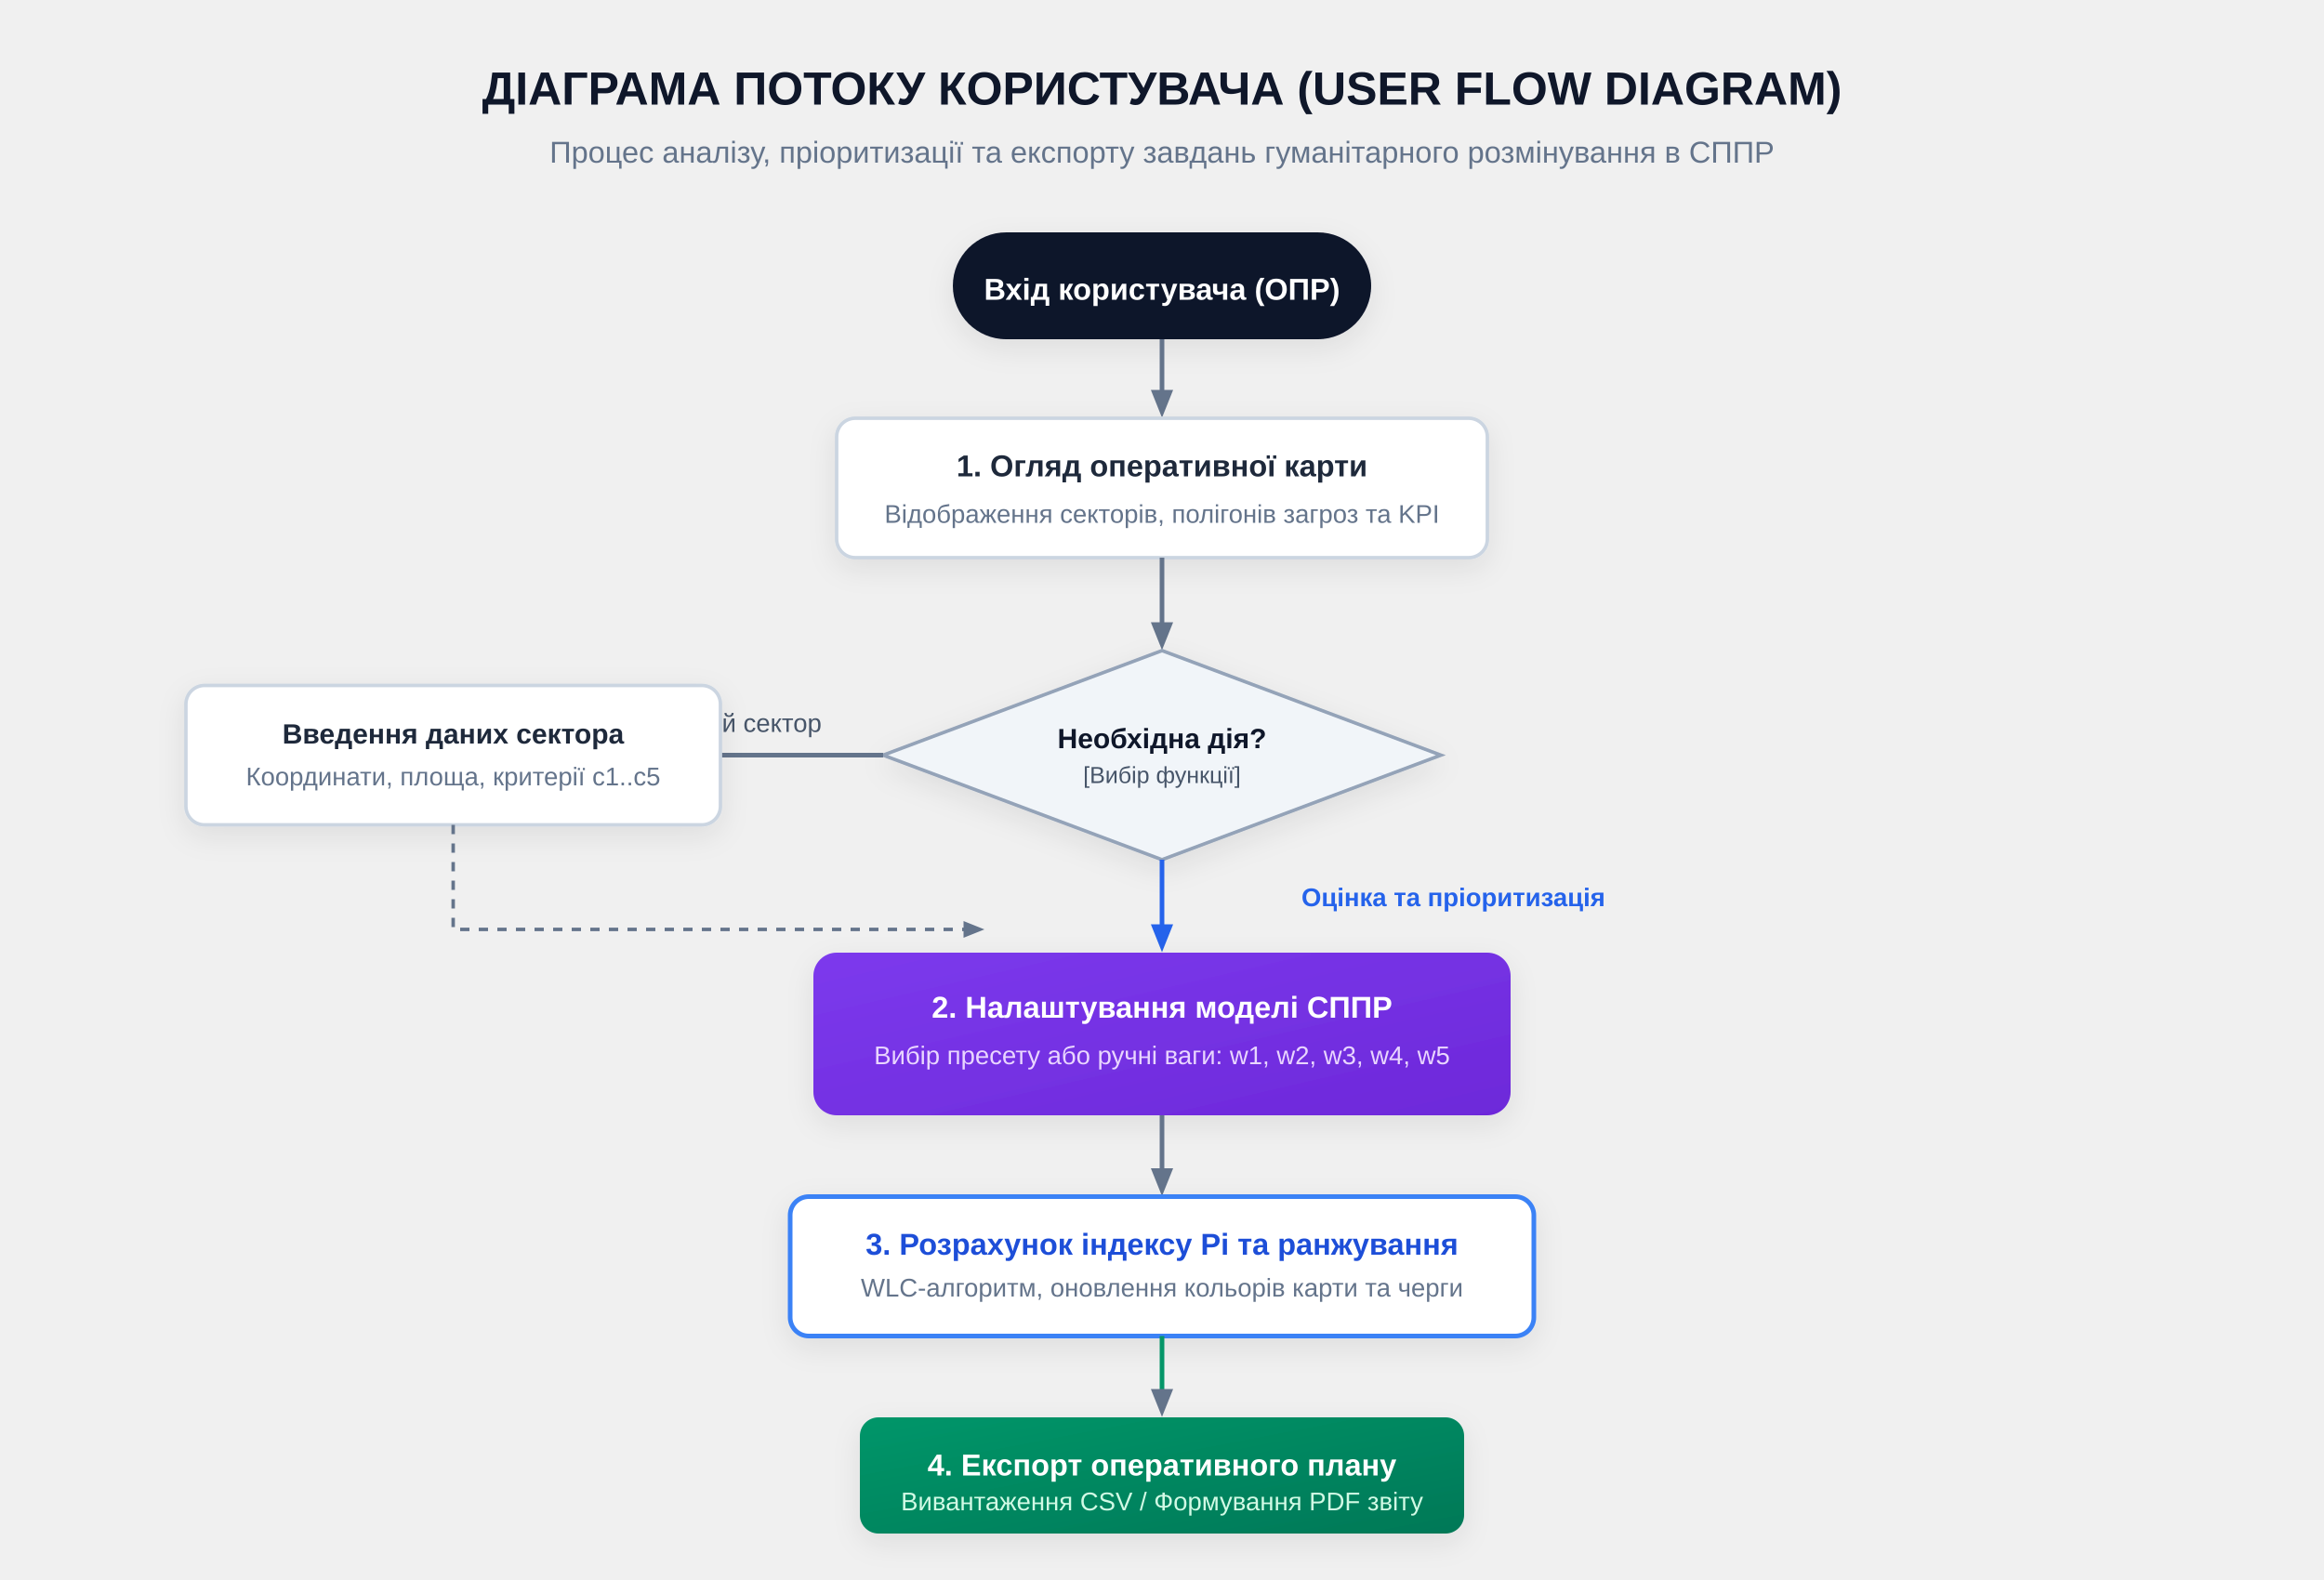
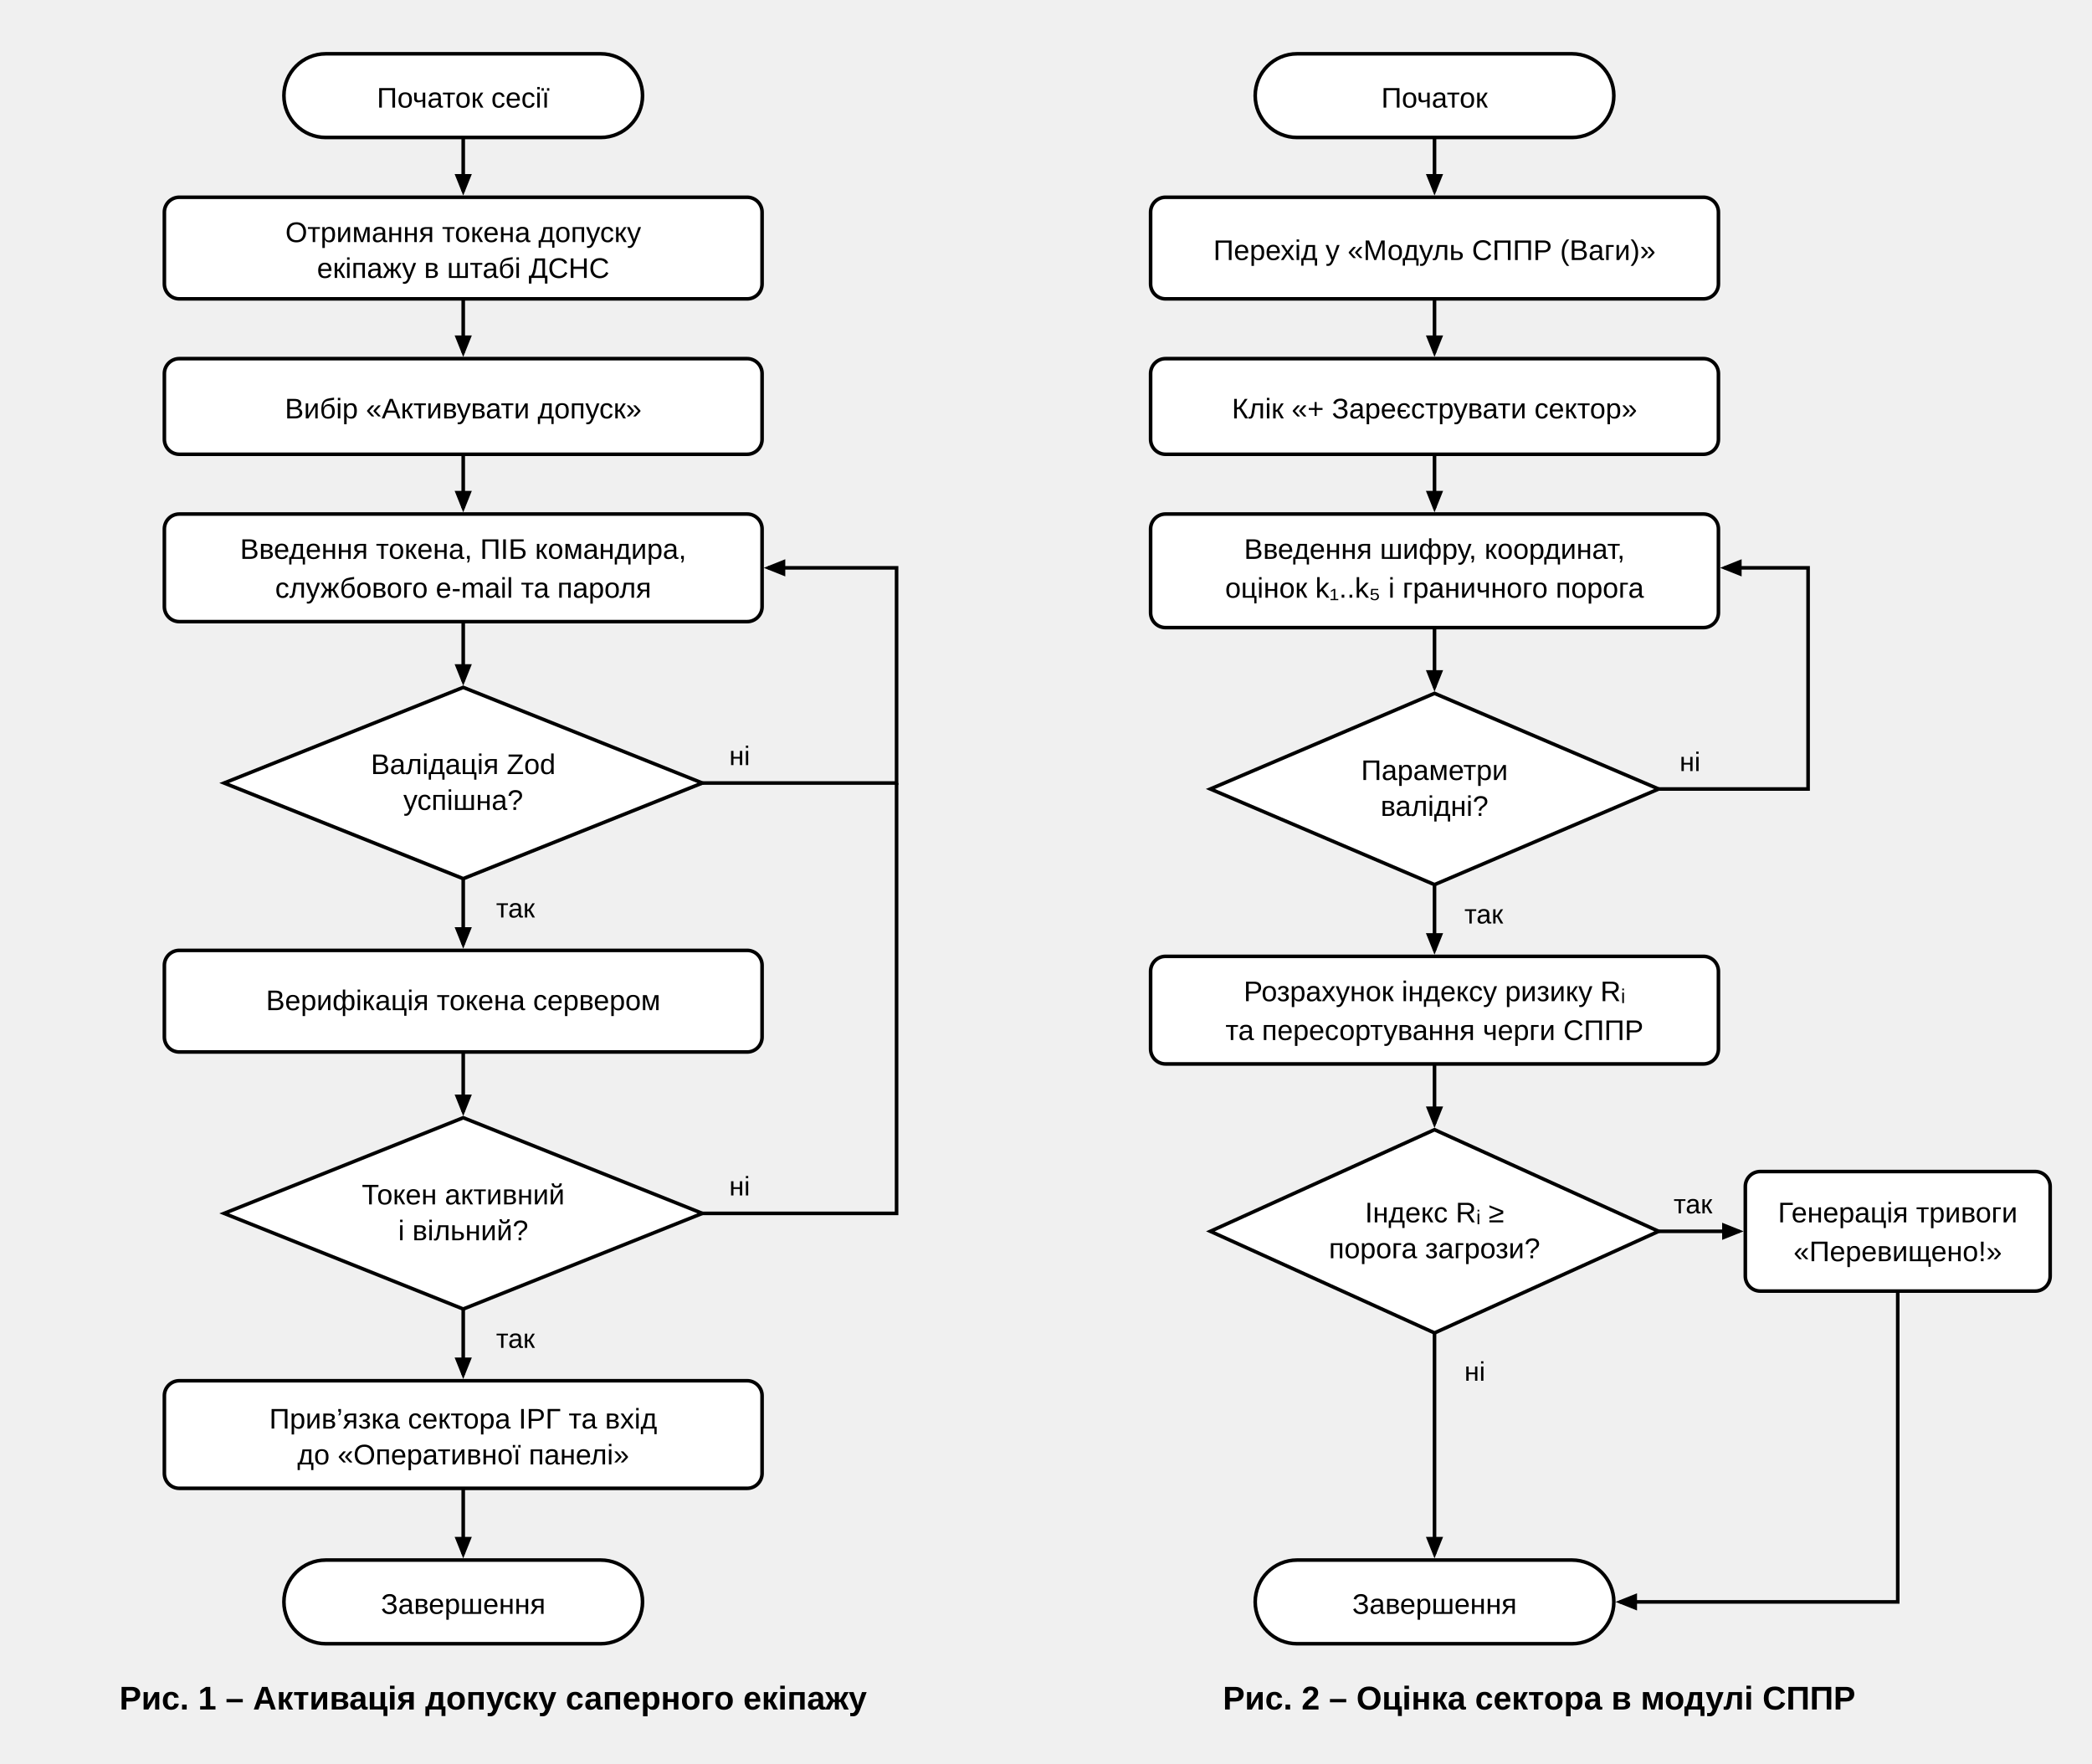
- <svg xmlns="http://www.w3.org/2000/svg" viewBox="0 0 1000 680" width="100%" height="100%" style="background:#f8fafc; font-family:'Segoe UI', Arial, sans-serif;">
+ <svg xmlns="http://www.w3.org/2000/svg" viewBox="0 0 700 590" width="700" height="590" style="background:#ffffff;">
  <defs>
-     <linearGradient id="primaryGrad" x1="0%" y1="0%" x2="100%" y2="100%">
-       <stop offset="0%" stop-color="#2563eb" />
-       <stop offset="100%" stop-color="#1d4ed8" />
-     </linearGradient>
-     <linearGradient id="dssGrad" x1="0%" y1="0%" x2="100%" y2="100%">
-       <stop offset="0%" stop-color="#7c3aed" />
-       <stop offset="100%" stop-color="#6d28d9" />
-     </linearGradient>
-     <linearGradient id="actionGrad" x1="0%" y1="0%" x2="100%" y2="100%">
-       <stop offset="0%" stop-color="#059669" />
-       <stop offset="100%" stop-color="#047857" />
-     </linearGradient>
-     <filter id="shadow" x="-5%" y="-5%" width="110%" height="115%" filterUnits="userSpaceOnUse">
-       <feDropShadow dx="0" dy="4" stdDeviation="6" flood-color="#0f172a" flood-opacity="0.08" />
-     </filter>
-     <marker id="arrow" viewBox="0 0 10 10" refX="6" refY="5" markerWidth="6" markerHeight="6" orient="auto-start-reverse">
-       <path d="M 0 1 L 10 5 L 0 9 z" fill="#64748b" />
-     </marker>
-     <marker id="arrow-blue" viewBox="0 0 10 10" refX="6" refY="5" markerWidth="6" markerHeight="6" orient="auto-start-reverse">
-       <path d="M 0 1 L 10 5 L 0 9 z" fill="#2563eb" />
+     <marker id="a1" viewBox="0 0 10 10" refX="8" refY="5" markerWidth="6" markerHeight="6" orient="auto">
+       <path d="M 0 1 L 10 5 L 0 9 z" fill="#000" />
    </marker>
  </defs>
-   <text x="500" y="45" text-anchor="middle" font-size="20" font-weight="bold" fill="#0f172a">
-     ДІАГРАМА ПОТОКУ КОРИСТУВАЧА (USER FLOW DIAGRAM)
-   </text>
-   <text x="500" y="70" text-anchor="middle" font-size="13" fill="#64748b">
-     Процес аналізу, пріоритизації та експорту завдань гуманітарного розмінування в СППР
-   </text>
-   <rect x="410" y="100" width="180" height="46" rx="23" fill="#0f172a" filter="url(#shadow)" />
-   <text x="500" y="129" text-anchor="middle" font-size="13" font-weight="bold" fill="#ffffff">Вхід користувача (ОПР)</text>
-   <line x1="500" y1="146" x2="500" y2="175" stroke="#64748b" stroke-width="2" marker-end="url(#arrow)" />
-   <rect x="360" y="180" width="280" height="60" rx="8" fill="#ffffff" stroke="#cbd5e1" stroke-width="1.5" filter="url(#shadow)" />
-   <text x="500" y="205" text-anchor="middle" font-size="13" font-weight="bold" fill="#1e293b">1. Огляд оперативної карти</text>
-   <text x="500" y="225" text-anchor="middle" font-size="11" fill="#64748b">Відображення секторів, полігонів загроз та KPI</text>
-   <line x1="500" y1="240" x2="500" y2="275" stroke="#64748b" stroke-width="2" marker-end="url(#arrow)" />
-   <polygon points="500,280 620,325 500,370 380,325" fill="#f1f5f9" stroke="#94a3b8" stroke-width="1.5" filter="url(#shadow)" />
-   <text x="500" y="322" text-anchor="middle" font-size="12" font-weight="bold" fill="#0f172a">Необхідна дія?</text>
-   <text x="500" y="337" text-anchor="middle" font-size="10" fill="#475569">[Вибір функції]</text>
-   <line x1="380" y1="325" x2="220" y2="325" stroke="#64748b" stroke-width="2" marker-end="url(#arrow)" />
-   <text x="300" y="315" text-anchor="middle" font-size="11" fill="#475569">Додати новий сектор</text>
-   <rect x="80" y="295" width="230" height="60" rx="8" fill="#ffffff" stroke="#cbd5e1" stroke-width="1.5" filter="url(#shadow)" />
-   <text x="195" y="320" text-anchor="middle" font-size="12" font-weight="bold" fill="#1e293b">Введення даних сектора</text>
-   <text x="195" y="338" text-anchor="middle" font-size="11" fill="#64748b">Координати, площа, критерії c1..c5</text>
-   <path d="M 195 355 L 195 400 L 420 400" fill="none" stroke="#64748b" stroke-width="1.5" stroke-dasharray="4,4" marker-end="url(#arrow)" />
-   <line x1="500" y1="370" x2="500" y2="405" stroke="#2563eb" stroke-width="2" marker-end="url(#arrow-blue)" />
-   <text x="560" y="390" text-anchor="start" font-size="11" font-weight="bold" fill="#2563eb">Оцінка та пріоритизація</text>
-   <rect x="350" y="410" width="300" height="70" rx="10" fill="url(#dssGrad)" filter="url(#shadow)" />
-   <text x="500" y="438" text-anchor="middle" font-size="13" font-weight="bold" fill="#ffffff">2. Налаштування моделі СППР</text>
-   <text x="500" y="458" text-anchor="middle" font-size="11" fill="#e9d5ff">Вибір пресету або ручні ваги: w1, w2, w3, w4, w5</text>
-   <line x1="500" y1="480" x2="500" y2="510" stroke="#64748b" stroke-width="2" marker-end="url(#arrow)" />
-   <rect x="340" y="515" width="320" height="60" rx="8" fill="#ffffff" stroke="#3b82f6" stroke-width="2" filter="url(#shadow)" />
-   <text x="500" y="540" text-anchor="middle" font-size="13" font-weight="bold" fill="#1d4ed8">3. Розрахунок індексу Pi та ранжування</text>
-   <text x="500" y="558" text-anchor="middle" font-size="11" fill="#64748b">WLC-алгоритм, оновлення кольорів карти та черги</text>
-   <line x1="500" y1="575" x2="500" y2="605" stroke="#059669" stroke-width="2" marker-end="url(#arrow)" />
-   <rect x="370" y="610" width="260" height="50" rx="8" fill="url(#actionGrad)" filter="url(#shadow)" />
-   <text x="500" y="635" text-anchor="middle" font-size="13" font-weight="bold" fill="#ffffff">4. Експорт оперативного плану</text>
-   <text x="500" y="650" text-anchor="middle" font-size="11" fill="#d1fae5">Вивантаження CSV / Формування PDF звіту</text>
+   <g transform="translate(10, 10)" fill="#fff" stroke="#000" stroke-width="1.2" font-family="Arial, sans-serif" font-size="9.5">
+     <rect x="85" y="8" width="120" height="28" rx="14" />
+     <text x="145" y="26" text-anchor="middle" stroke="none" fill="#000">Початок сесії</text>
+     <line x1="145" y1="36" x2="145" y2="54" marker-end="url(#a1)" />
+     <rect x="45" y="56" width="200" height="34" rx="5" />
+     <text x="145" y="71" text-anchor="middle" stroke="none" fill="#000">Отримання токена допуску</text>
+     <text x="145" y="83" text-anchor="middle" stroke="none" fill="#000">екіпажу в штабі ДСНС</text>
+     <line x1="145" y1="90" x2="145" y2="108" marker-end="url(#a1)" />
+     <rect x="45" y="110" width="200" height="32" rx="5" />
+     <text x="145" y="130" text-anchor="middle" stroke="none" fill="#000">Вибір «Активувати допуск»</text>
+     <line x1="145" y1="142" x2="145" y2="160" marker-end="url(#a1)" />
+     <rect x="45" y="162" width="200" height="36" rx="5" />
+     <text x="145" y="177" text-anchor="middle" stroke="none" fill="#000">Введення токена, ПІБ командира,</text>
+     <text x="145" y="190" text-anchor="middle" stroke="none" fill="#000">службового e-mail та пароля</text>
+     <line x1="145" y1="198" x2="145" y2="218" marker-end="url(#a1)" />
+     <polygon points="145,220 225,252 145,284 65,252" />
+     <text x="145" y="249" text-anchor="middle" stroke="none" fill="#000">Валідація Zod</text>
+     <text x="145" y="261" text-anchor="middle" stroke="none" fill="#000">успішна?</text>
+     <text x="234" y="246" stroke="none" fill="#000" font-size="9">ні</text>
+     <polyline points="225,252 290,252 290,180 247,180" fill="none" marker-end="url(#a1)" />
+     <text x="156" y="297" stroke="none" fill="#000" font-size="9">так</text>
+     <line x1="145" y1="284" x2="145" y2="306" marker-end="url(#a1)" />
+     <rect x="45" y="308" width="200" height="34" rx="5" />
+     <text x="145" y="328" text-anchor="middle" stroke="none" fill="#000">Верифікація токена сервером</text>
+     <line x1="145" y1="342" x2="145" y2="362" marker-end="url(#a1)" />
+     <polygon points="145,364 225,396 145,428 65,396" />
+     <text x="145" y="393" text-anchor="middle" stroke="none" fill="#000">Токен активний</text>
+     <text x="145" y="405" text-anchor="middle" stroke="none" fill="#000">і вільний?</text>
+     <text x="234" y="390" stroke="none" fill="#000" font-size="9">ні</text>
+     <polyline points="225,396 290,396 290,252" fill="none" />
+     <text x="156" y="441" stroke="none" fill="#000" font-size="9">так</text>
+     <line x1="145" y1="428" x2="145" y2="450" marker-end="url(#a1)" />
+     <rect x="45" y="452" width="200" height="36" rx="5" />
+     <text x="145" y="468" text-anchor="middle" stroke="none" fill="#000">Прив’язка сектора ІРГ та вхід</text>
+     <text x="145" y="480" text-anchor="middle" stroke="none" fill="#000">до «Оперативної панелі»</text>
+     <line x1="145" y1="488" x2="145" y2="510" marker-end="url(#a1)" />
+     <rect x="85" y="512" width="120" height="28" rx="14" />
+     <text x="145" y="530" text-anchor="middle" stroke="none" fill="#000">Завершення</text>
+     <text x="155" y="562" text-anchor="middle" stroke="none" fill="#000" font-weight="bold" font-size="11">Рис. 1 – Активація допуску саперного екіпажу</text>
+   </g>
+   <g transform="translate(350, 10)" fill="#fff" stroke="#000" stroke-width="1.2" font-family="Arial, sans-serif" font-size="9.5">
+     <rect x="70" y="8" width="120" height="28" rx="14" />
+     <text x="130" y="26" text-anchor="middle" stroke="none" fill="#000">Початок</text>
+     <line x1="130" y1="36" x2="130" y2="54" marker-end="url(#a1)" />
+     <rect x="35" y="56" width="190" height="34" rx="5" />
+     <text x="130" y="77" text-anchor="middle" stroke="none" fill="#000">Перехід у «Модуль СППР (Ваги)»</text>
+     <line x1="130" y1="90" x2="130" y2="108" marker-end="url(#a1)" />
+     <rect x="35" y="110" width="190" height="32" rx="5" />
+     <text x="130" y="130" text-anchor="middle" stroke="none" fill="#000">Клік «+ Зареєструвати сектор»</text>
+     <line x1="130" y1="142" x2="130" y2="160" marker-end="url(#a1)" />
+     <rect x="35" y="162" width="190" height="38" rx="5" />
+     <text x="130" y="177" text-anchor="middle" stroke="none" fill="#000">Введення шифру, координат,</text>
+     <text x="130" y="190" text-anchor="middle" stroke="none" fill="#000">оцінок k₁..k₅ і граничного порога</text>
+     <line x1="130" y1="200" x2="130" y2="220" marker-end="url(#a1)" />
+     <polygon points="130,222 205,254 130,286 55,254" />
+     <text x="130" y="251" text-anchor="middle" stroke="none" fill="#000">Параметри</text>
+     <text x="130" y="263" text-anchor="middle" stroke="none" fill="#000">валідні?</text>
+     <text x="212" y="248" stroke="none" fill="#000" font-size="9">ні</text>
+     <polyline points="205,254 255,254 255,180 227,180" fill="none" marker-end="url(#a1)" />
+     <text x="140" y="299" stroke="none" fill="#000" font-size="9">так</text>
+     <line x1="130" y1="286" x2="130" y2="308" marker-end="url(#a1)" />
+     <rect x="35" y="310" width="190" height="36" rx="5" />
+     <text x="130" y="325" text-anchor="middle" stroke="none" fill="#000">Розрахунок індексу ризику Rᵢ</text>
+     <text x="130" y="338" text-anchor="middle" stroke="none" fill="#000">та пересортування черги СППР</text>
+     <line x1="130" y1="346" x2="130" y2="366" marker-end="url(#a1)" />
+     <polygon points="130,368 205,402 130,436 55,402" />
+     <text x="130" y="399" text-anchor="middle" stroke="none" fill="#000">Індекс Rᵢ ≥</text>
+     <text x="130" y="411" text-anchor="middle" stroke="none" fill="#000">порога загрози?</text>
+     <text x="210" y="396" stroke="none" fill="#000" font-size="9">так</text>
+     <line x1="205" y1="402" x2="232" y2="402" marker-end="url(#a1)" />
+     <rect x="234" y="382" width="102" height="40" rx="5" />
+     <text x="285" y="399" text-anchor="middle" stroke="none" fill="#000">Генерація тривоги</text>
+     <text x="285" y="412" text-anchor="middle" stroke="none" fill="#000">«Перевищено!»</text>
+     <polyline points="285,422 285,526 192,526" fill="none" marker-end="url(#a1)" />
+     <text x="140" y="452" stroke="none" fill="#000" font-size="9">ні</text>
+     <line x1="130" y1="436" x2="130" y2="510" marker-end="url(#a1)" />
+     <rect x="70" y="512" width="120" height="28" rx="14" />
+     <text x="130" y="530" text-anchor="middle" stroke="none" fill="#000">Завершення</text>
+     <text x="165" y="562" text-anchor="middle" stroke="none" fill="#000" font-weight="bold" font-size="11">Рис. 2 – Оцінка сектора в модулі СППР</text>
+   </g>
</svg>
